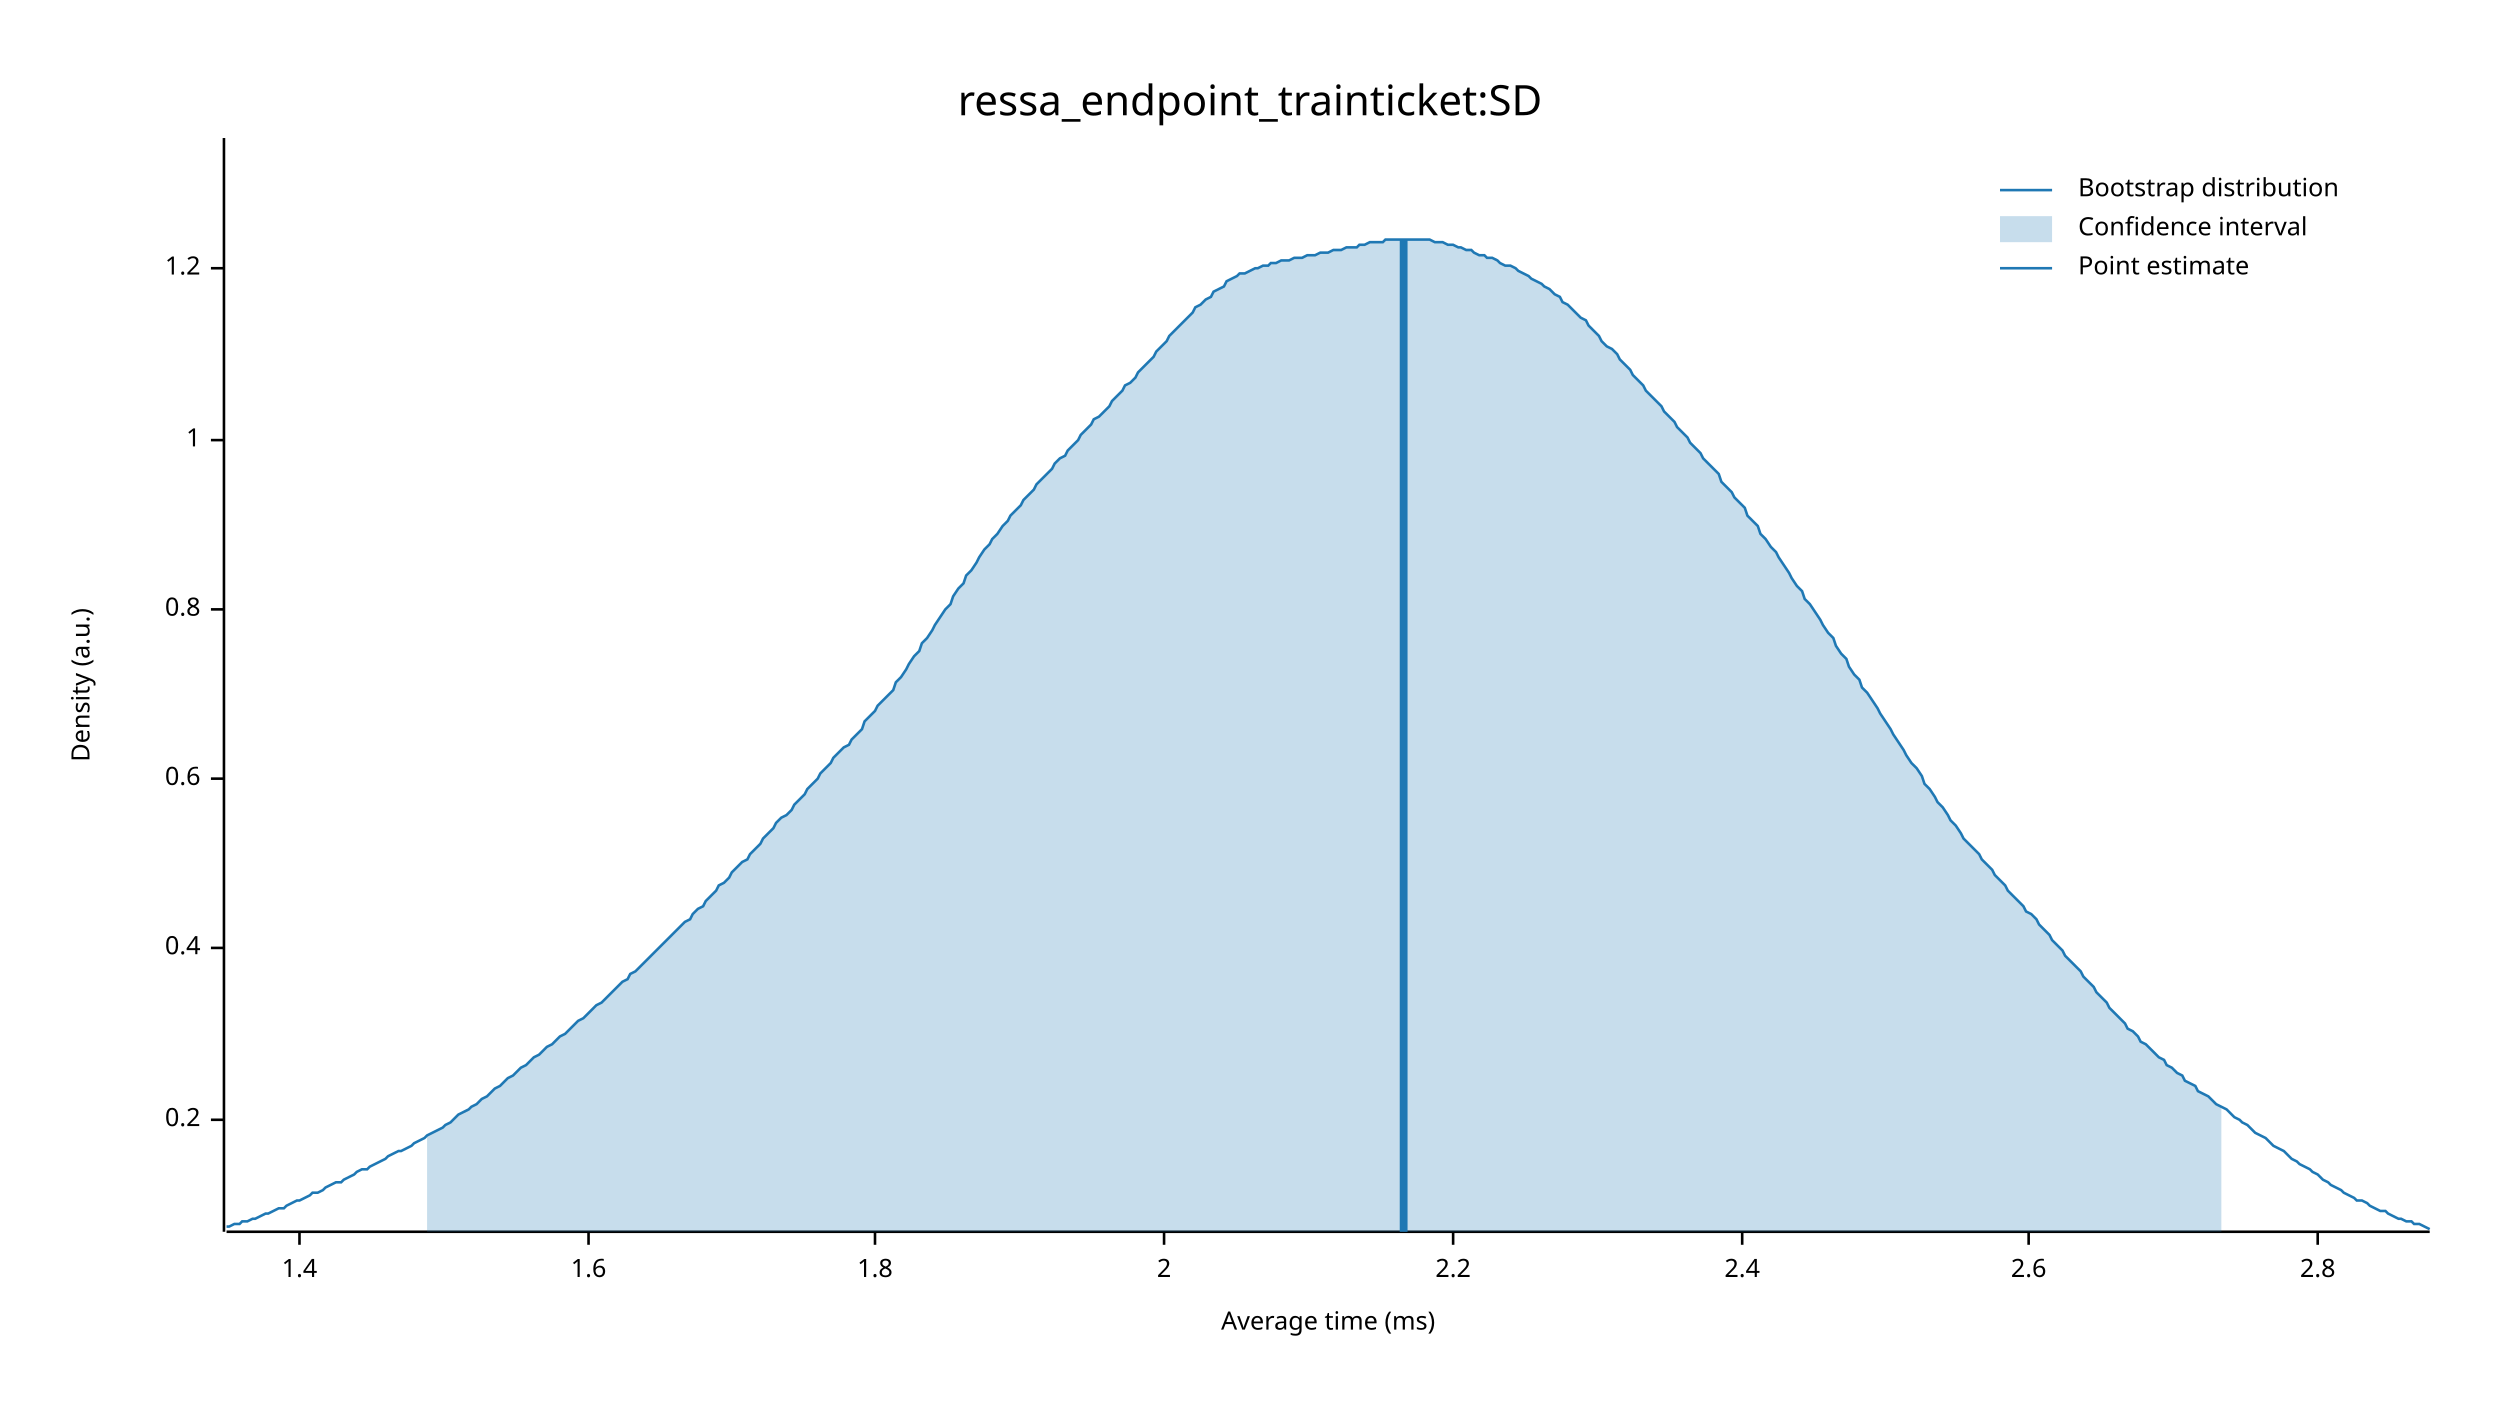
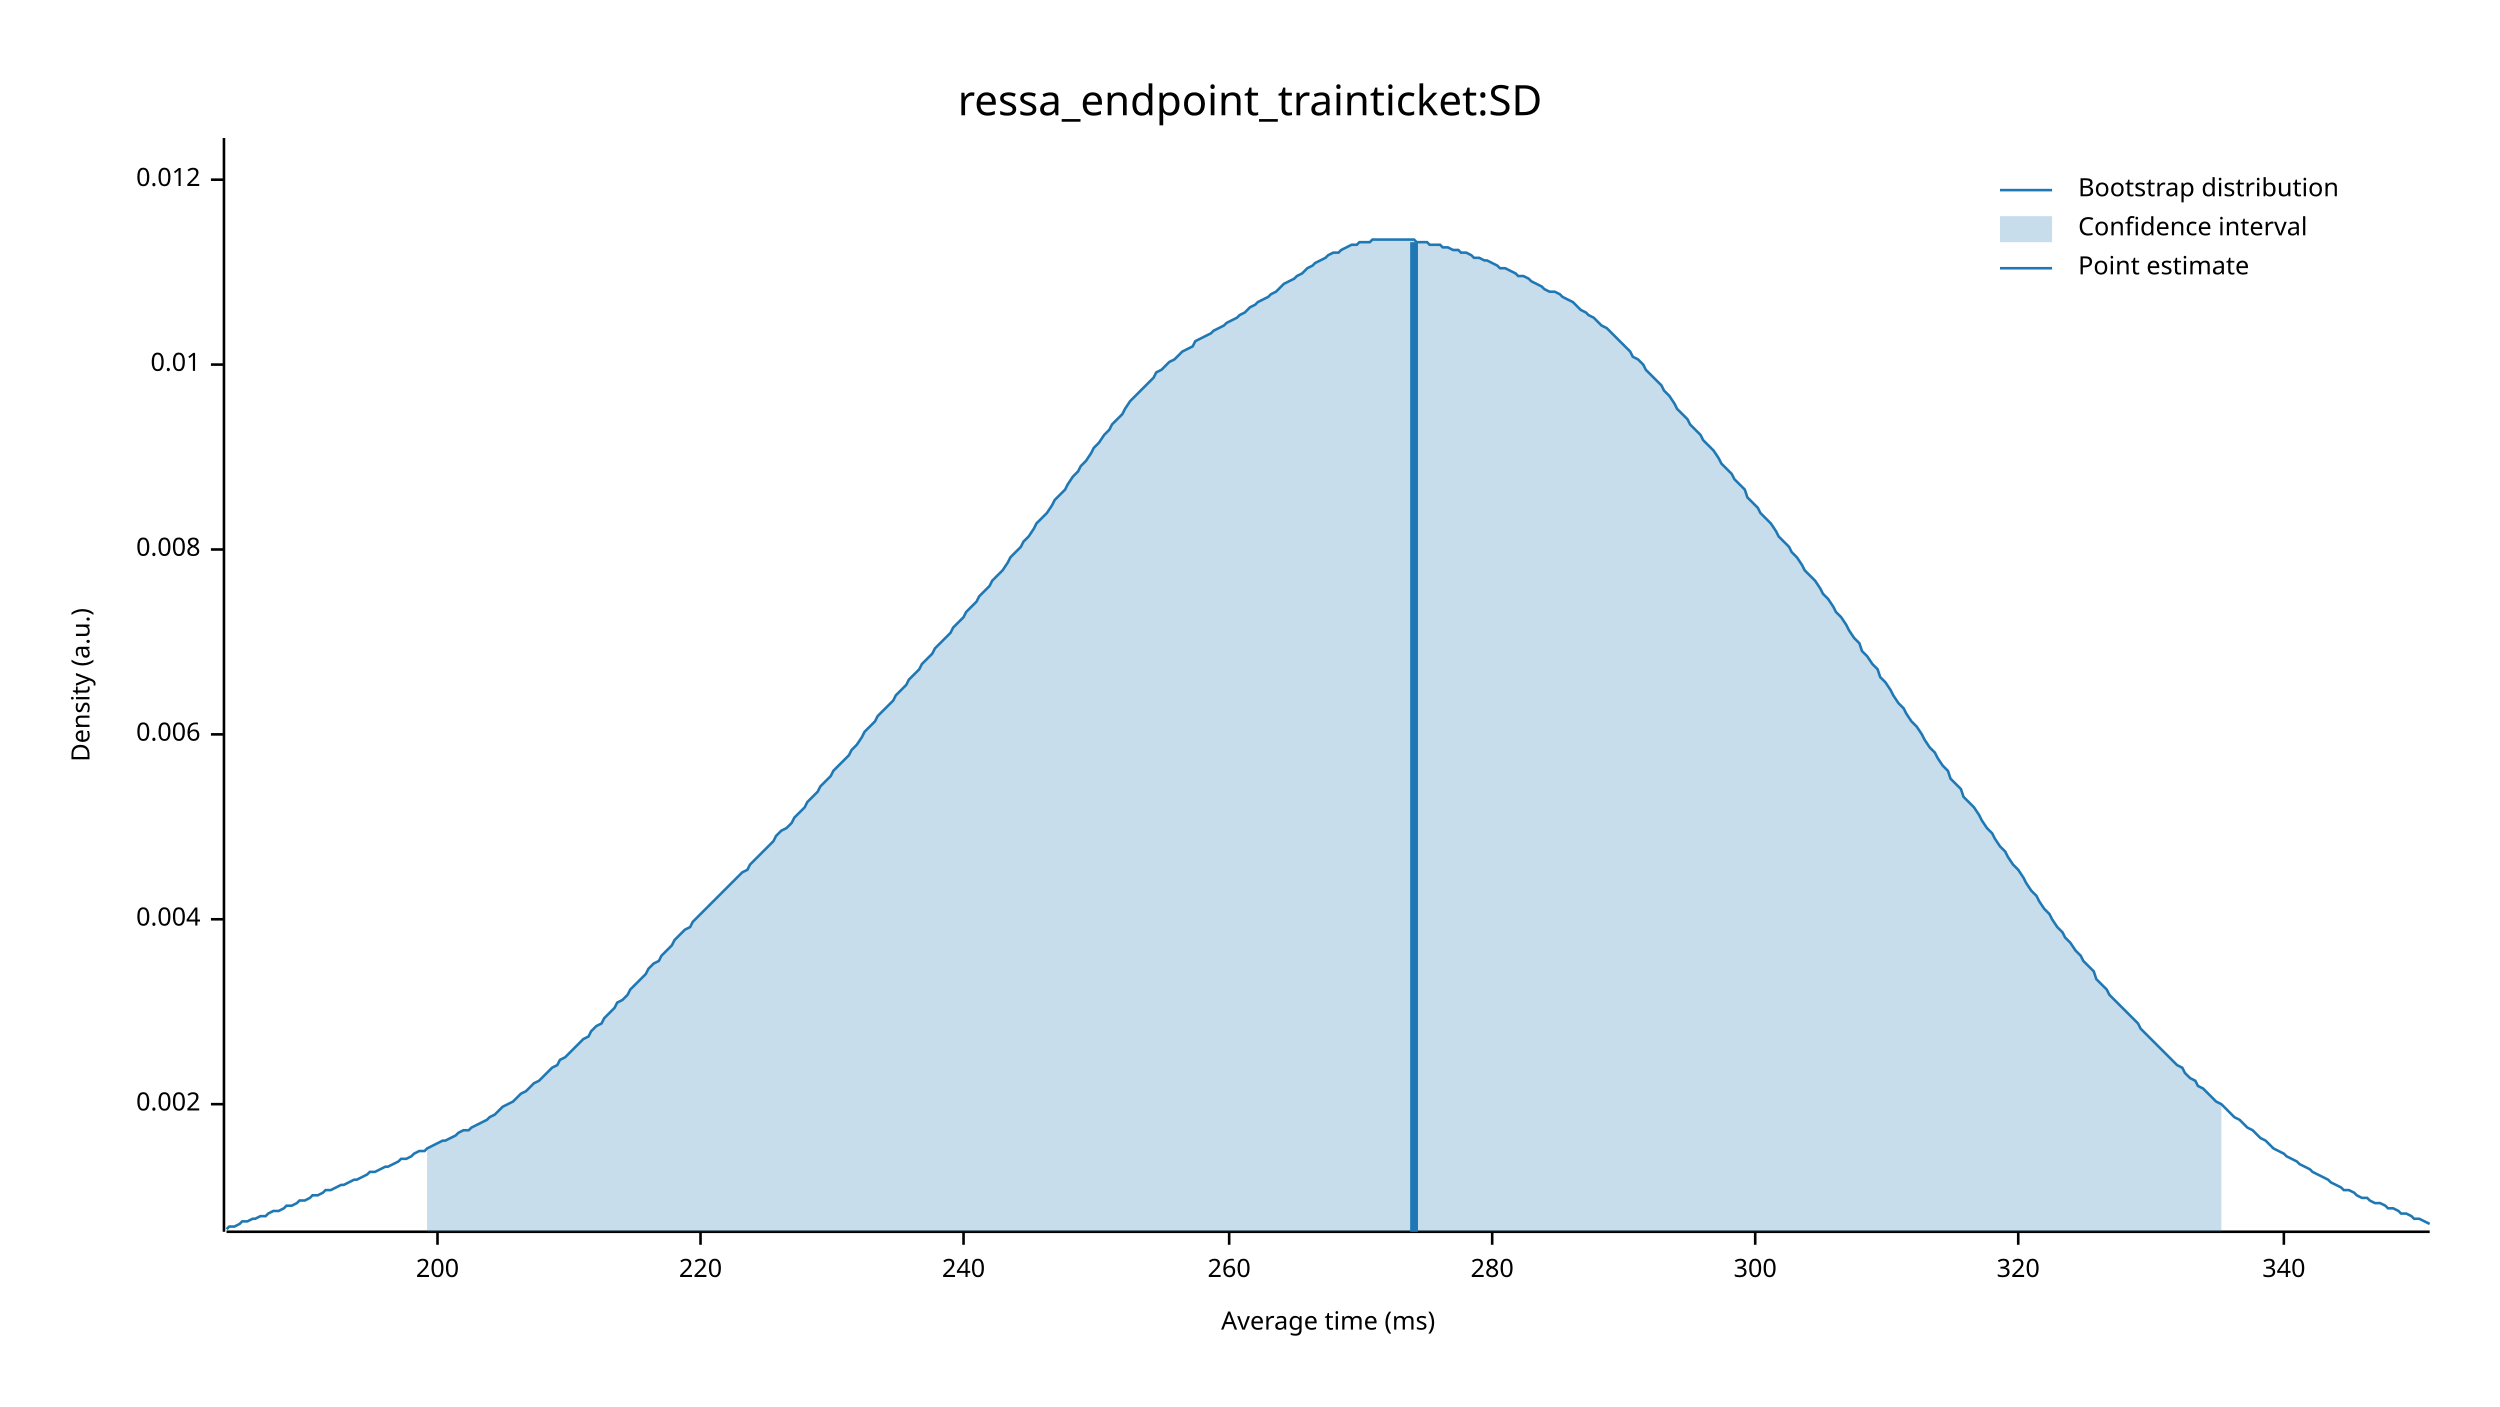
<svg xmlns="http://www.w3.org/2000/svg" width="960" height="540" viewBox="0 0 960 540">
  <text x="480" y="32" dy="0.76em" text-anchor="middle" font-family="sans-serif" font-size="16.129" opacity="1" fill="#000000">
ressa_endpoint_trainticket:SD
</text>
  <text x="27" y="263" dy="0.76em" text-anchor="middle" font-family="sans-serif" font-size="9.677" opacity="1" fill="#000000" transform="rotate(270, 27, 263)">
Density (a.u.)
</text>
  <text x="510" y="513" dy="-0.5ex" text-anchor="middle" font-family="sans-serif" font-size="9.677" opacity="1" fill="#000000">
Average time (ms)
</text>
  <polyline fill="none" opacity="1" stroke="#000000" stroke-width="1" points="86,53 86,473 " />
-   <text x="77" y="430" dy="0.5ex" text-anchor="end" font-family="sans-serif" font-size="9.677" opacity="1" fill="#000000">
- 0.2
+   <text x="77" y="424" dy="0.5ex" text-anchor="end" font-family="sans-serif" font-size="9.677" opacity="1" fill="#000000">
+ 0.002
</text>
-   <polyline fill="none" opacity="1" stroke="#000000" stroke-width="1" points="81,430 86,430 " />
-   <text x="77" y="364" dy="0.5ex" text-anchor="end" font-family="sans-serif" font-size="9.677" opacity="1" fill="#000000">
- 0.4
+   <polyline fill="none" opacity="1" stroke="#000000" stroke-width="1" points="81,424 86,424 " />
+   <text x="77" y="353" dy="0.5ex" text-anchor="end" font-family="sans-serif" font-size="9.677" opacity="1" fill="#000000">
+ 0.004
</text>
-   <polyline fill="none" opacity="1" stroke="#000000" stroke-width="1" points="81,364 86,364 " />
-   <text x="77" y="299" dy="0.5ex" text-anchor="end" font-family="sans-serif" font-size="9.677" opacity="1" fill="#000000">
- 0.6
+   <polyline fill="none" opacity="1" stroke="#000000" stroke-width="1" points="81,353 86,353 " />
+   <text x="77" y="282" dy="0.5ex" text-anchor="end" font-family="sans-serif" font-size="9.677" opacity="1" fill="#000000">
+ 0.006
</text>
-   <polyline fill="none" opacity="1" stroke="#000000" stroke-width="1" points="81,299 86,299 " />
-   <text x="77" y="234" dy="0.5ex" text-anchor="end" font-family="sans-serif" font-size="9.677" opacity="1" fill="#000000">
- 0.8
+   <polyline fill="none" opacity="1" stroke="#000000" stroke-width="1" points="81,282 86,282 " />
+   <text x="77" y="211" dy="0.5ex" text-anchor="end" font-family="sans-serif" font-size="9.677" opacity="1" fill="#000000">
+ 0.008
</text>
-   <polyline fill="none" opacity="1" stroke="#000000" stroke-width="1" points="81,234 86,234 " />
-   <text x="77" y="169" dy="0.5ex" text-anchor="end" font-family="sans-serif" font-size="9.677" opacity="1" fill="#000000">
- 1
+   <polyline fill="none" opacity="1" stroke="#000000" stroke-width="1" points="81,211 86,211 " />
+   <text x="77" y="140" dy="0.5ex" text-anchor="end" font-family="sans-serif" font-size="9.677" opacity="1" fill="#000000">
+ 0.01
</text>
-   <polyline fill="none" opacity="1" stroke="#000000" stroke-width="1" points="81,169 86,169 " />
-   <text x="77" y="103" dy="0.5ex" text-anchor="end" font-family="sans-serif" font-size="9.677" opacity="1" fill="#000000">
- 1.2
+   <polyline fill="none" opacity="1" stroke="#000000" stroke-width="1" points="81,140 86,140 " />
+   <text x="77" y="69" dy="0.5ex" text-anchor="end" font-family="sans-serif" font-size="9.677" opacity="1" fill="#000000">
+ 0.012
</text>
-   <polyline fill="none" opacity="1" stroke="#000000" stroke-width="1" points="81,103 86,103 " />
+   <polyline fill="none" opacity="1" stroke="#000000" stroke-width="1" points="81,69 86,69 " />
  <polyline fill="none" opacity="1" stroke="#000000" stroke-width="1" points="87,473 933,473 " />
-   <text x="115" y="483" dy="0.76em" text-anchor="middle" font-family="sans-serif" font-size="9.677" opacity="1" fill="#000000">
- 1.4
+   <text x="168" y="483" dy="0.76em" text-anchor="middle" font-family="sans-serif" font-size="9.677" opacity="1" fill="#000000">
+ 200
</text>
-   <polyline fill="none" opacity="1" stroke="#000000" stroke-width="1" points="115,473 115,478 " />
-   <text x="226" y="483" dy="0.76em" text-anchor="middle" font-family="sans-serif" font-size="9.677" opacity="1" fill="#000000">
- 1.6
+   <polyline fill="none" opacity="1" stroke="#000000" stroke-width="1" points="168,473 168,478 " />
+   <text x="269" y="483" dy="0.76em" text-anchor="middle" font-family="sans-serif" font-size="9.677" opacity="1" fill="#000000">
+ 220
</text>
-   <polyline fill="none" opacity="1" stroke="#000000" stroke-width="1" points="226,473 226,478 " />
-   <text x="336" y="483" dy="0.76em" text-anchor="middle" font-family="sans-serif" font-size="9.677" opacity="1" fill="#000000">
- 1.8
+   <polyline fill="none" opacity="1" stroke="#000000" stroke-width="1" points="269,473 269,478 " />
+   <text x="370" y="483" dy="0.76em" text-anchor="middle" font-family="sans-serif" font-size="9.677" opacity="1" fill="#000000">
+ 240
</text>
-   <polyline fill="none" opacity="1" stroke="#000000" stroke-width="1" points="336,473 336,478 " />
-   <text x="447" y="483" dy="0.76em" text-anchor="middle" font-family="sans-serif" font-size="9.677" opacity="1" fill="#000000">
- 2
+   <polyline fill="none" opacity="1" stroke="#000000" stroke-width="1" points="370,473 370,478 " />
+   <text x="472" y="483" dy="0.76em" text-anchor="middle" font-family="sans-serif" font-size="9.677" opacity="1" fill="#000000">
+ 260
</text>
-   <polyline fill="none" opacity="1" stroke="#000000" stroke-width="1" points="447,473 447,478 " />
-   <text x="558" y="483" dy="0.76em" text-anchor="middle" font-family="sans-serif" font-size="9.677" opacity="1" fill="#000000">
- 2.2
+   <polyline fill="none" opacity="1" stroke="#000000" stroke-width="1" points="472,473 472,478 " />
+   <text x="573" y="483" dy="0.76em" text-anchor="middle" font-family="sans-serif" font-size="9.677" opacity="1" fill="#000000">
+ 280
</text>
-   <polyline fill="none" opacity="1" stroke="#000000" stroke-width="1" points="558,473 558,478 " />
-   <text x="669" y="483" dy="0.76em" text-anchor="middle" font-family="sans-serif" font-size="9.677" opacity="1" fill="#000000">
- 2.4
+   <polyline fill="none" opacity="1" stroke="#000000" stroke-width="1" points="573,473 573,478 " />
+   <text x="674" y="483" dy="0.76em" text-anchor="middle" font-family="sans-serif" font-size="9.677" opacity="1" fill="#000000">
+ 300
</text>
-   <polyline fill="none" opacity="1" stroke="#000000" stroke-width="1" points="669,473 669,478 " />
-   <text x="779" y="483" dy="0.76em" text-anchor="middle" font-family="sans-serif" font-size="9.677" opacity="1" fill="#000000">
- 2.6
+   <polyline fill="none" opacity="1" stroke="#000000" stroke-width="1" points="674,473 674,478 " />
+   <text x="775" y="483" dy="0.76em" text-anchor="middle" font-family="sans-serif" font-size="9.677" opacity="1" fill="#000000">
+ 320
</text>
-   <polyline fill="none" opacity="1" stroke="#000000" stroke-width="1" points="779,473 779,478 " />
-   <text x="890" y="483" dy="0.76em" text-anchor="middle" font-family="sans-serif" font-size="9.677" opacity="1" fill="#000000">
- 2.8
+   <polyline fill="none" opacity="1" stroke="#000000" stroke-width="1" points="775,473 775,478 " />
+   <text x="877" y="483" dy="0.76em" text-anchor="middle" font-family="sans-serif" font-size="9.677" opacity="1" fill="#000000">
+ 340
</text>
-   <polyline fill="none" opacity="1" stroke="#000000" stroke-width="1" points="890,473 890,478 " />
-   <polyline fill="none" opacity="1" stroke="#1F78B4" stroke-width="1" points="87,471 88,471 90,470 92,470 93,469 95,469 97,468 98,468 100,467 102,466 103,466 105,465 107,464 109,464 110,463 112,462 114,461 115,461 117,460 119,459 120,458 122,458 124,457 125,456 127,455 129,454 131,454 132,453 134,452 136,451 137,450 139,449 141,449 142,448 144,447 146,446 148,445 149,444 151,443 153,442 154,442 156,441 158,440 159,439 161,438 163,437 164,436 166,435 168,434 170,433 171,432 173,431 175,429 176,428 178,427 180,426 181,425 183,424 185,422 187,421 188,420 190,418 192,417 193,416 195,414 197,413 198,412 200,410 202,409 203,408 205,406 207,405 209,403 210,402 212,401 214,399 215,398 217,397 219,395 220,394 222,392 224,391 226,389 227,388 229,386 231,385 232,384 234,382 236,380 237,379 239,377 241,376 242,374 244,373 246,371 248,369 249,368 251,366 253,364 254,363 256,361 258,359 259,358 261,356 263,354 265,353 266,351 268,349 270,348 271,346 273,344 275,342 276,340 278,339 280,337 281,335 283,333 285,331 287,330 288,328 290,326 292,324 293,322 295,320 297,318 298,316 300,314 302,313 304,311 305,309 307,307 309,305 310,303 312,301 314,299 315,297 317,295 319,293 320,291 322,289 324,287 326,286 327,284 329,282 331,280 332,277 334,275 336,273 337,271 339,269 341,267 343,265 344,262 346,260 348,257 349,255 351,252 353,250 354,247 356,245 358,242 359,240 361,237 363,234 365,232 366,229 368,226 370,224 371,221 373,219 375,216 376,214 378,211 380,209 381,207 383,205 385,202 387,200 388,198 390,196 392,194 393,192 395,190 397,188 398,186 400,184 402,182 404,180 405,178 407,176 409,175 410,173 412,171 414,169 415,167 417,165 419,163 420,161 422,160 424,158 426,156 427,154 429,152 431,150 432,148 434,147 436,145 437,143 439,141 441,139 443,137 444,135 446,133 448,131 449,129 451,127 453,125 454,124 456,122 458,120 459,118 461,117 463,115 465,114 466,112 468,111 470,110 471,108 473,107 475,106 476,105 478,105 480,104 482,103 483,103 485,102 487,102 488,101 490,101 492,100 493,100 495,100 497,99 498,99 500,99 502,98 504,98 505,98 507,97 509,97 510,97 512,96 514,96 515,96 517,95 519,95 521,95 522,94 524,94 526,93 527,93 529,93 531,93 532,92 534,92 536,92 537,92 539,92 541,92 543,92 544,92 546,92 548,92 549,92 551,93 553,93 554,93 556,94 558,94 560,95 561,95 563,96 565,96 566,97 568,98 570,98 571,99 573,99 575,100 576,101 578,102 580,102 582,103 583,104 585,105 587,106 588,107 590,108 592,109 593,110 595,111 597,113 599,114 600,116 602,117 604,119 605,120 607,122 609,123 610,125 612,127 614,129 615,131 617,133 619,134 621,136 622,138 624,140 626,142 627,144 629,146 631,148 632,150 634,152 636,154 638,156 639,158 641,160 643,162 644,164 646,166 648,168 649,170 651,172 653,174 654,176 656,178 658,180 660,182 661,185 663,187 665,189 666,191 668,193 670,195 671,198 673,200 675,202 676,205 678,207 680,210 682,212 683,214 685,217 687,220 688,222 690,225 692,227 693,230 695,232 697,235 699,238 700,240 702,243 704,245 705,248 707,251 709,253 710,256 712,259 714,261 715,264 717,266 719,269 721,272 722,274 724,277 726,280 727,282 729,285 731,288 732,290 734,293 736,295 738,298 739,301 741,303 743,306 744,308 746,310 748,313 749,315 751,317 753,320 754,322 756,324 758,326 760,328 761,330 763,332 765,334 766,336 768,338 770,340 771,342 773,344 775,346 777,348 778,350 780,351 782,353 783,355 785,357 787,359 788,361 790,363 792,365 793,367 795,369 797,371 799,373 800,375 802,377 804,379 805,381 807,383 809,385 810,387 812,389 814,391 816,393 817,395 819,396 821,398 822,400 824,401 826,403 827,404 829,406 831,407 832,409 834,410 836,412 838,413 839,415 841,416 843,417 844,419 846,420 848,421 849,422 851,424 853,425 855,426 856,427 858,429 860,430 861,431 863,432 865,434 866,435 868,436 870,437 871,438 873,440 875,441 877,442 878,443 880,445 882,446 883,447 885,448 887,449 888,450 890,451 892,453 894,454 895,455 897,456 899,457 900,458 902,459 904,460 905,461 907,461 909,462 910,463 912,464 914,465 916,465 917,466 919,467 921,468 922,468 924,469 926,469 927,470 929,470 931,471 933,472 " />
-   <polygon opacity="0.25" fill="#1F78B4" points="164,436 166,435 168,434 170,433 171,432 173,431 175,429 176,428 178,427 180,426 181,425 183,424 185,422 187,421 188,420 190,418 192,417 193,416 195,414 197,413 198,412 200,410 202,409 203,408 205,406 207,405 209,403 210,402 212,401 214,399 215,398 217,397 219,395 220,394 222,392 224,391 226,389 227,388 229,386 231,385 232,384 234,382 236,380 237,379 239,377 241,376 242,374 244,373 246,371 248,369 249,368 251,366 253,364 254,363 256,361 258,359 259,358 261,356 263,354 265,353 266,351 268,349 270,348 271,346 273,344 275,342 276,340 278,339 280,337 281,335 283,333 285,331 287,330 288,328 290,326 292,324 293,322 295,320 297,318 298,316 300,314 302,313 304,311 305,309 307,307 309,305 310,303 312,301 314,299 315,297 317,295 319,293 320,291 322,289 324,287 326,286 327,284 329,282 331,280 332,277 334,275 336,273 337,271 339,269 341,267 343,265 344,262 346,260 348,257 349,255 351,252 353,250 354,247 356,245 358,242 359,240 361,237 363,234 365,232 366,229 368,226 370,224 371,221 373,219 375,216 376,214 378,211 380,209 381,207 383,205 385,202 387,200 388,198 390,196 392,194 393,192 395,190 397,188 398,186 400,184 402,182 404,180 405,178 407,176 409,175 410,173 412,171 414,169 415,167 417,165 419,163 420,161 422,160 424,158 426,156 427,154 429,152 431,150 432,148 434,147 436,145 437,143 439,141 441,139 443,137 444,135 446,133 448,131 449,129 451,127 453,125 454,124 456,122 458,120 459,118 461,117 463,115 465,114 466,112 468,111 470,110 471,108 473,107 475,106 476,105 478,105 480,104 482,103 483,103 485,102 487,102 488,101 490,101 492,100 493,100 495,100 497,99 498,99 500,99 502,98 504,98 505,98 507,97 509,97 510,97 512,96 514,96 515,96 517,95 519,95 521,95 522,94 524,94 526,93 527,93 529,93 531,93 532,92 534,92 536,92 537,92 539,92 541,92 543,92 544,92 546,92 548,92 549,92 551,93 553,93 554,93 556,94 558,94 560,95 561,95 563,96 565,96 566,97 568,98 570,98 571,99 573,99 575,100 576,101 578,102 580,102 582,103 583,104 585,105 587,106 588,107 590,108 592,109 593,110 595,111 597,113 599,114 600,116 602,117 604,119 605,120 607,122 609,123 610,125 612,127 614,129 615,131 617,133 619,134 621,136 622,138 624,140 626,142 627,144 629,146 631,148 632,150 634,152 636,154 638,156 639,158 641,160 643,162 644,164 646,166 648,168 649,170 651,172 653,174 654,176 656,178 658,180 660,182 661,185 663,187 665,189 666,191 668,193 670,195 671,198 673,200 675,202 676,205 678,207 680,210 682,212 683,214 685,217 687,220 688,222 690,225 692,227 693,230 695,232 697,235 699,238 700,240 702,243 704,245 705,248 707,251 709,253 710,256 712,259 714,261 715,264 717,266 719,269 721,272 722,274 724,277 726,280 727,282 729,285 731,288 732,290 734,293 736,295 738,298 739,301 741,303 743,306 744,308 746,310 748,313 749,315 751,317 753,320 754,322 756,324 758,326 760,328 761,330 763,332 765,334 766,336 768,338 770,340 771,342 773,344 775,346 777,348 778,350 780,351 782,353 783,355 785,357 787,359 788,361 790,363 792,365 793,367 795,369 797,371 799,373 800,375 802,377 804,379 805,381 807,383 809,385 810,387 812,389 814,391 816,393 817,395 819,396 821,398 822,400 824,401 826,403 827,404 829,406 831,407 832,409 834,410 836,412 838,413 839,415 841,416 843,417 844,419 846,420 848,421 849,422 851,424 853,425 853,473 164,473 " />
-   <polyline fill="none" opacity="1" stroke="#1F78B4" stroke-width="3" points="539,473 539,92 " />
+   <polyline fill="none" opacity="1" stroke="#000000" stroke-width="1" points="877,473 877,478 " />
+   <polyline fill="none" opacity="1" stroke="#1F78B4" stroke-width="1" points="87,472 88,471 90,471 92,470 93,469 95,469 97,468 98,468 100,467 102,467 103,466 105,465 107,465 109,464 110,463 112,463 114,462 115,461 117,461 119,460 120,459 122,459 124,458 125,457 127,457 129,456 131,455 132,455 134,454 136,453 137,453 139,452 141,451 142,450 144,450 146,449 148,448 149,448 151,447 153,446 154,445 156,445 158,444 159,443 161,442 163,442 164,441 166,440 168,439 170,438 171,438 173,437 175,436 176,435 178,434 180,434 181,433 183,432 185,431 187,430 188,429 190,428 192,426 193,425 195,424 197,423 198,422 200,420 202,419 203,418 205,416 207,415 209,413 210,412 212,410 214,409 215,407 217,406 219,404 220,403 222,401 224,399 226,398 227,396 229,394 231,393 232,391 234,389 236,387 237,385 239,384 241,382 242,380 244,378 246,376 248,374 249,372 251,370 253,369 254,367 256,365 258,363 259,361 261,359 263,357 265,356 266,354 268,352 270,350 271,349 273,347 275,345 276,344 278,342 280,340 281,339 283,337 285,335 287,334 288,332 290,330 292,328 293,327 295,325 297,323 298,321 300,319 302,318 304,316 305,314 307,312 309,310 310,308 312,306 314,304 315,302 317,300 319,298 320,296 322,294 324,292 326,290 327,288 329,286 331,283 332,281 334,279 336,277 337,275 339,273 341,271 343,269 344,267 346,265 348,263 349,261 351,259 353,257 354,255 356,253 358,251 359,249 361,247 363,245 365,243 366,241 368,239 370,237 371,235 373,233 375,231 376,229 378,227 380,225 381,223 383,221 385,219 387,216 388,214 390,212 392,210 393,208 395,206 397,203 398,201 400,199 402,197 404,194 405,192 407,190 409,188 410,186 412,183 414,181 415,179 417,177 419,174 420,172 422,170 424,167 426,165 427,163 429,161 431,159 432,157 434,154 436,152 437,151 439,149 441,147 443,145 444,143 446,142 448,140 449,139 451,138 453,136 454,135 456,134 458,133 459,131 461,130 463,129 465,128 466,127 468,126 470,125 471,124 473,123 475,122 476,121 478,120 480,118 482,117 483,116 485,115 487,114 488,113 490,112 492,110 493,109 495,108 497,107 498,106 500,105 502,103 504,102 505,101 507,100 509,99 510,98 512,97 514,97 515,96 517,95 519,94 521,94 522,93 524,93 526,93 527,92 529,92 531,92 532,92 534,92 536,92 537,92 539,92 541,92 543,92 544,93 546,93 548,93 549,94 551,94 553,94 554,95 556,95 558,96 560,96 561,97 563,97 565,98 566,99 568,99 570,100 571,100 573,101 575,102 576,103 578,103 580,104 582,105 583,106 585,106 587,107 588,108 590,109 592,110 593,111 595,112 597,112 599,113 600,114 602,115 604,116 605,117 607,119 609,120 610,121 612,122 614,124 615,125 617,126 619,128 621,130 622,131 624,133 626,135 627,137 629,138 631,140 632,142 634,144 636,146 638,148 639,150 641,152 643,155 644,157 646,159 648,161 649,163 651,165 653,167 654,169 656,171 658,173 660,176 661,178 663,180 665,182 666,184 668,186 670,188 671,191 673,193 675,195 676,197 678,199 680,201 682,204 683,206 685,208 687,210 688,212 690,214 692,217 693,219 695,221 697,223 699,226 700,228 702,230 704,233 705,235 707,237 709,240 710,242 712,245 714,247 715,250 717,252 719,255 721,257 722,260 724,262 726,265 727,267 729,270 731,272 732,274 734,277 736,279 738,282 739,284 741,287 743,289 744,291 746,294 748,296 749,299 751,301 753,303 754,306 756,308 758,310 760,313 761,315 763,318 765,320 766,322 768,325 770,327 771,329 773,332 775,334 777,337 778,339 780,342 782,344 783,346 785,349 787,351 788,353 790,356 792,358 793,360 795,362 797,365 799,367 800,369 802,371 804,373 805,376 807,378 809,380 810,382 812,384 814,386 816,388 817,389 819,391 821,393 822,395 824,397 826,399 827,400 829,402 831,404 832,405 834,407 836,409 838,410 839,412 841,414 843,415 844,417 846,418 848,420 849,421 851,423 853,424 855,426 856,427 858,429 860,430 861,431 863,433 865,434 866,435 868,437 870,438 871,439 873,441 875,442 877,443 878,444 880,445 882,446 883,447 885,448 887,449 888,450 890,451 892,452 894,453 895,454 897,455 899,456 900,457 902,457 904,458 905,459 907,460 909,460 910,461 912,462 914,462 916,463 917,464 919,464 921,465 922,466 924,466 926,467 927,468 929,468 931,469 933,470 " />
+   <polygon opacity="0.25" fill="#1F78B4" points="164,441 166,440 168,439 170,438 171,438 173,437 175,436 176,435 178,434 180,434 181,433 183,432 185,431 187,430 188,429 190,428 192,426 193,425 195,424 197,423 198,422 200,420 202,419 203,418 205,416 207,415 209,413 210,412 212,410 214,409 215,407 217,406 219,404 220,403 222,401 224,399 226,398 227,396 229,394 231,393 232,391 234,389 236,387 237,385 239,384 241,382 242,380 244,378 246,376 248,374 249,372 251,370 253,369 254,367 256,365 258,363 259,361 261,359 263,357 265,356 266,354 268,352 270,350 271,349 273,347 275,345 276,344 278,342 280,340 281,339 283,337 285,335 287,334 288,332 290,330 292,328 293,327 295,325 297,323 298,321 300,319 302,318 304,316 305,314 307,312 309,310 310,308 312,306 314,304 315,302 317,300 319,298 320,296 322,294 324,292 326,290 327,288 329,286 331,283 332,281 334,279 336,277 337,275 339,273 341,271 343,269 344,267 346,265 348,263 349,261 351,259 353,257 354,255 356,253 358,251 359,249 361,247 363,245 365,243 366,241 368,239 370,237 371,235 373,233 375,231 376,229 378,227 380,225 381,223 383,221 385,219 387,216 388,214 390,212 392,210 393,208 395,206 397,203 398,201 400,199 402,197 404,194 405,192 407,190 409,188 410,186 412,183 414,181 415,179 417,177 419,174 420,172 422,170 424,167 426,165 427,163 429,161 431,159 432,157 434,154 436,152 437,151 439,149 441,147 443,145 444,143 446,142 448,140 449,139 451,138 453,136 454,135 456,134 458,133 459,131 461,130 463,129 465,128 466,127 468,126 470,125 471,124 473,123 475,122 476,121 478,120 480,118 482,117 483,116 485,115 487,114 488,113 490,112 492,110 493,109 495,108 497,107 498,106 500,105 502,103 504,102 505,101 507,100 509,99 510,98 512,97 514,97 515,96 517,95 519,94 521,94 522,93 524,93 526,93 527,92 529,92 531,92 532,92 534,92 536,92 537,92 539,92 541,92 543,92 544,93 546,93 548,93 549,94 551,94 553,94 554,95 556,95 558,96 560,96 561,97 563,97 565,98 566,99 568,99 570,100 571,100 573,101 575,102 576,103 578,103 580,104 582,105 583,106 585,106 587,107 588,108 590,109 592,110 593,111 595,112 597,112 599,113 600,114 602,115 604,116 605,117 607,119 609,120 610,121 612,122 614,124 615,125 617,126 619,128 621,130 622,131 624,133 626,135 627,137 629,138 631,140 632,142 634,144 636,146 638,148 639,150 641,152 643,155 644,157 646,159 648,161 649,163 651,165 653,167 654,169 656,171 658,173 660,176 661,178 663,180 665,182 666,184 668,186 670,188 671,191 673,193 675,195 676,197 678,199 680,201 682,204 683,206 685,208 687,210 688,212 690,214 692,217 693,219 695,221 697,223 699,226 700,228 702,230 704,233 705,235 707,237 709,240 710,242 712,245 714,247 715,250 717,252 719,255 721,257 722,260 724,262 726,265 727,267 729,270 731,272 732,274 734,277 736,279 738,282 739,284 741,287 743,289 744,291 746,294 748,296 749,299 751,301 753,303 754,306 756,308 758,310 760,313 761,315 763,318 765,320 766,322 768,325 770,327 771,329 773,332 775,334 777,337 778,339 780,342 782,344 783,346 785,349 787,351 788,353 790,356 792,358 793,360 795,362 797,365 799,367 800,369 802,371 804,373 805,376 807,378 809,380 810,382 812,384 814,386 816,388 817,389 819,391 821,393 822,395 824,397 826,399 827,400 829,402 831,404 832,405 834,407 836,409 838,410 839,412 841,414 843,415 844,417 846,418 848,420 849,421 851,423 853,424 853,473 164,473 " />
+   <polyline fill="none" opacity="1" stroke="#1F78B4" stroke-width="3" points="543,473 543,93 " />
  <text x="798" y="68" dy="0.76em" text-anchor="start" font-family="sans-serif" font-size="9.677" opacity="1" fill="#000000">
Bootstrap distribution
</text>
  <text x="798" y="83" dy="0.76em" text-anchor="start" font-family="sans-serif" font-size="9.677" opacity="1" fill="#000000">
Confidence interval
</text>
  <text x="798" y="98" dy="0.76em" text-anchor="start" font-family="sans-serif" font-size="9.677" opacity="1" fill="#000000">
Point estimate
</text>
  <polyline fill="none" opacity="1" stroke="#1F78B4" stroke-width="1" points="768,73 788,73 " />
  <rect x="768" y="83" width="20" height="10" opacity="0.25" fill="#1F78B4" stroke="none" />
  <polyline fill="none" opacity="1" stroke="#1F78B4" stroke-width="1" points="768,103 788,103 " />
</svg>
